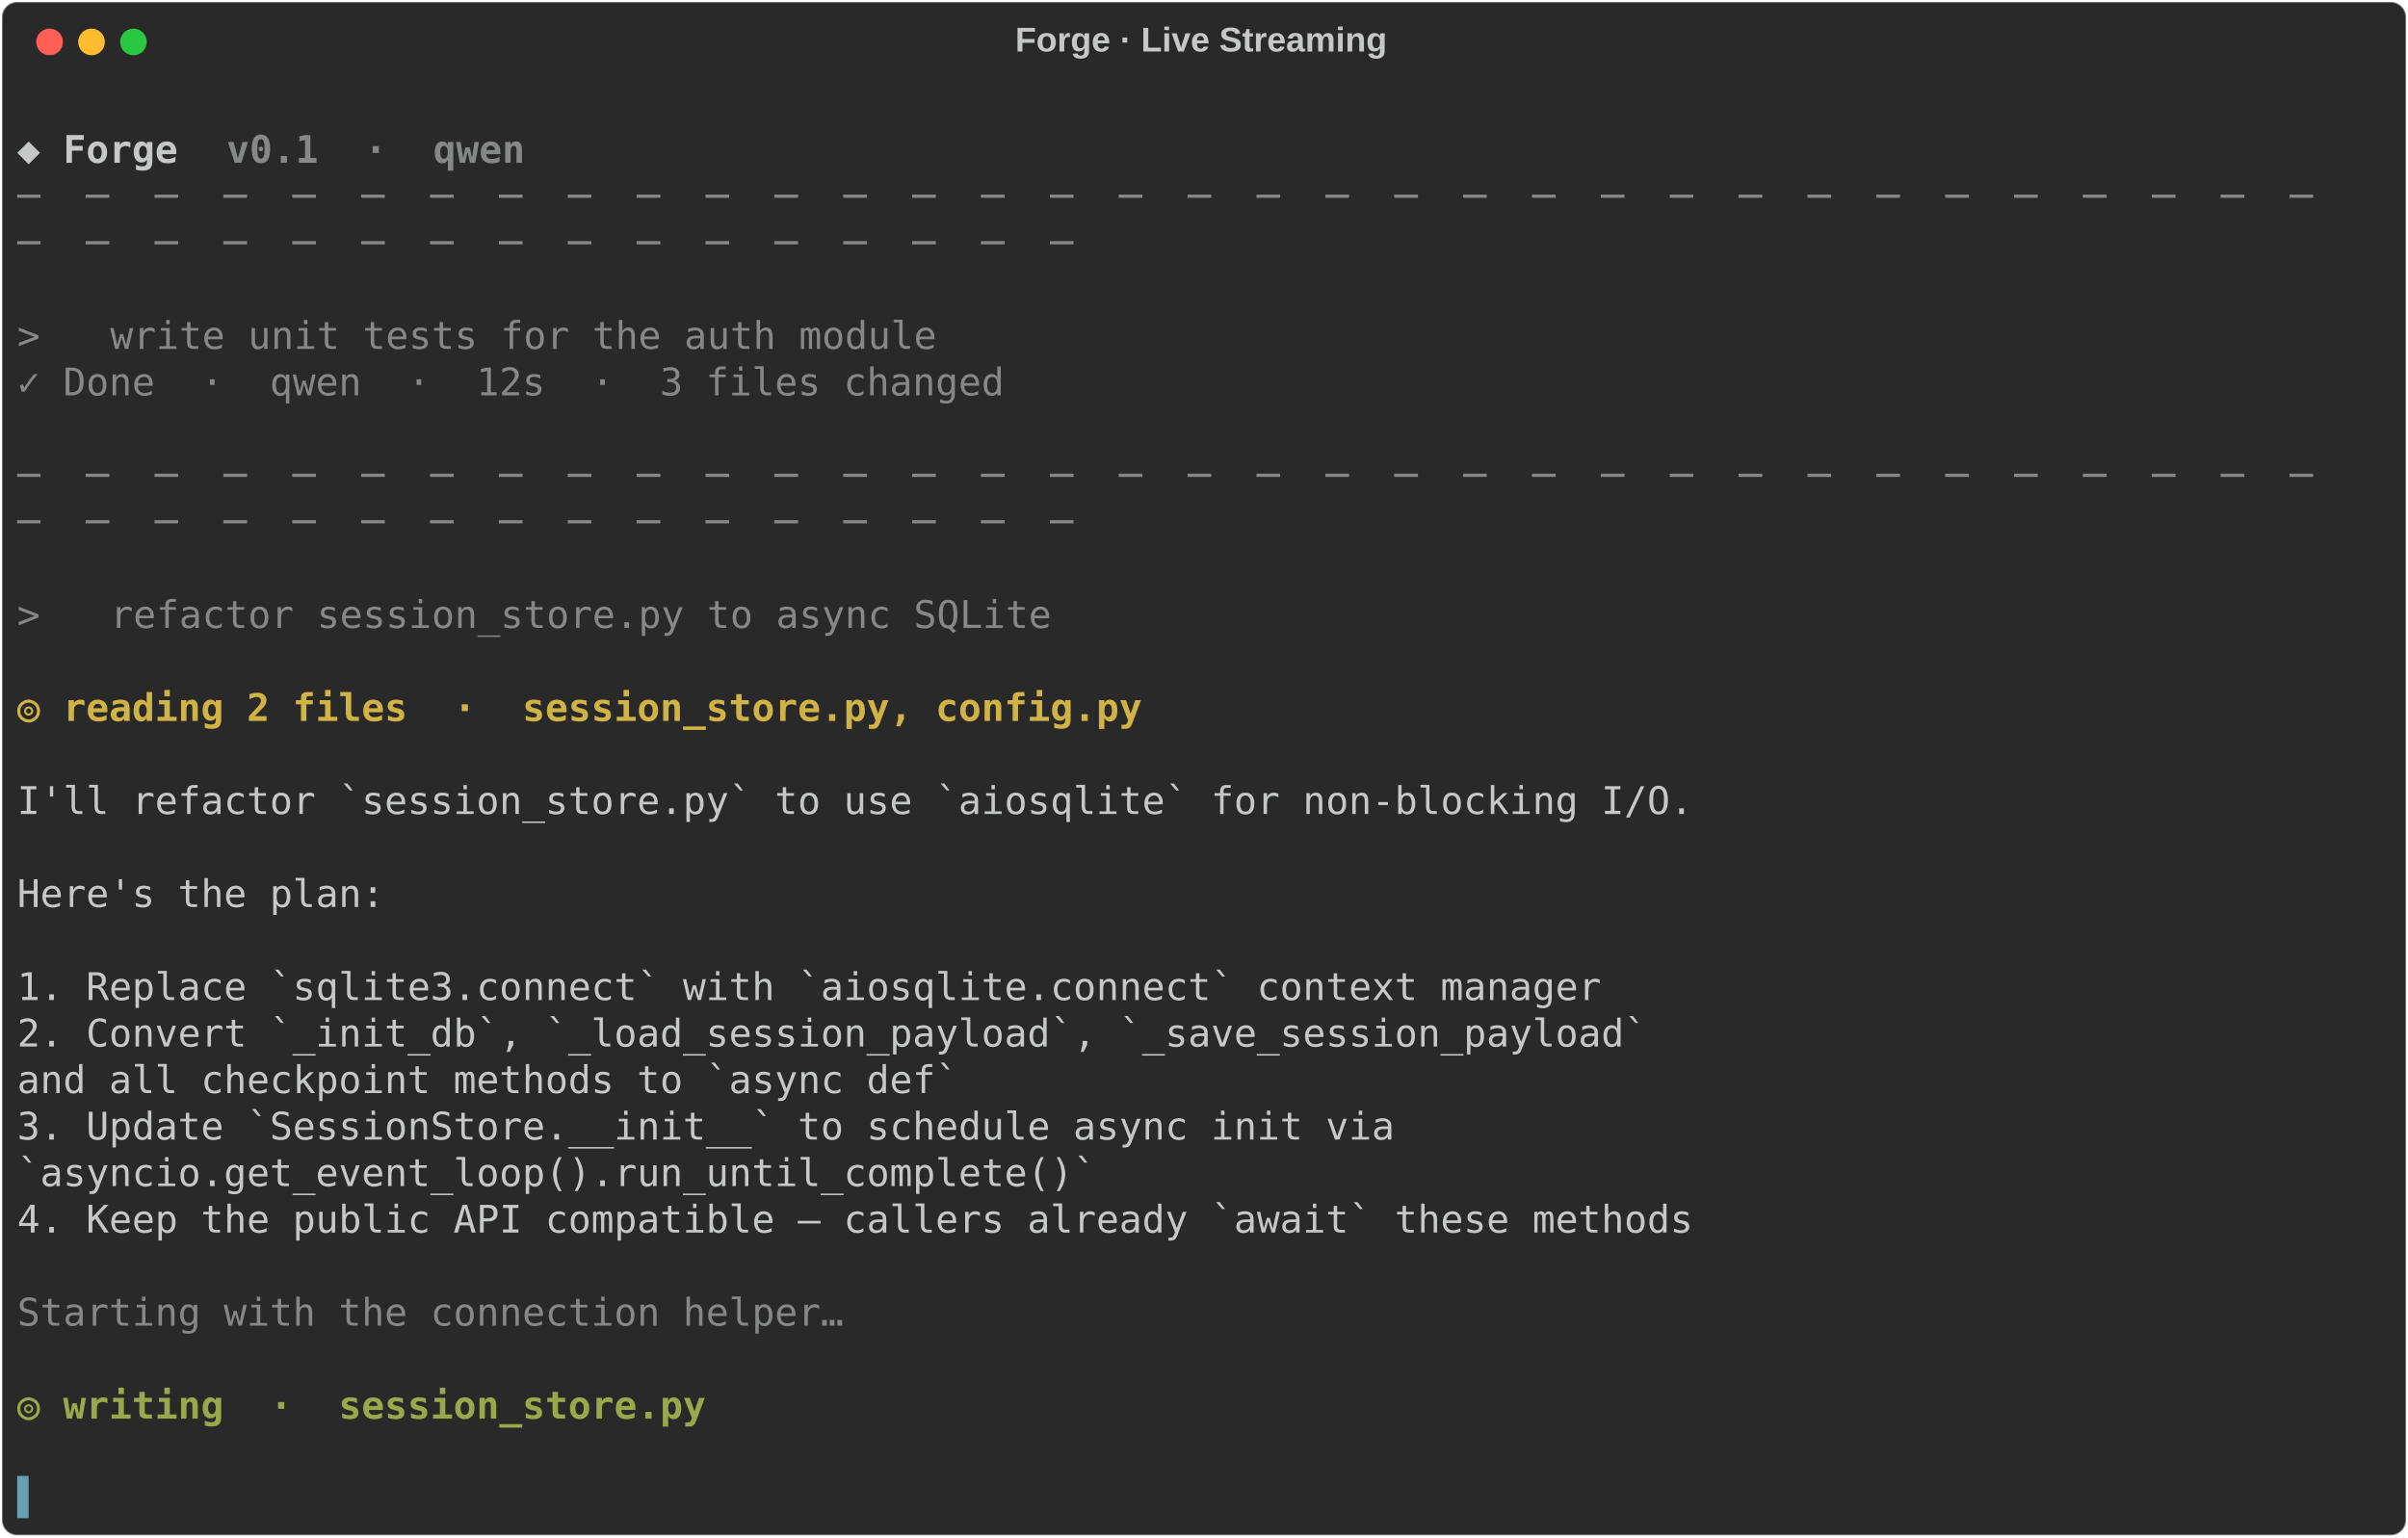
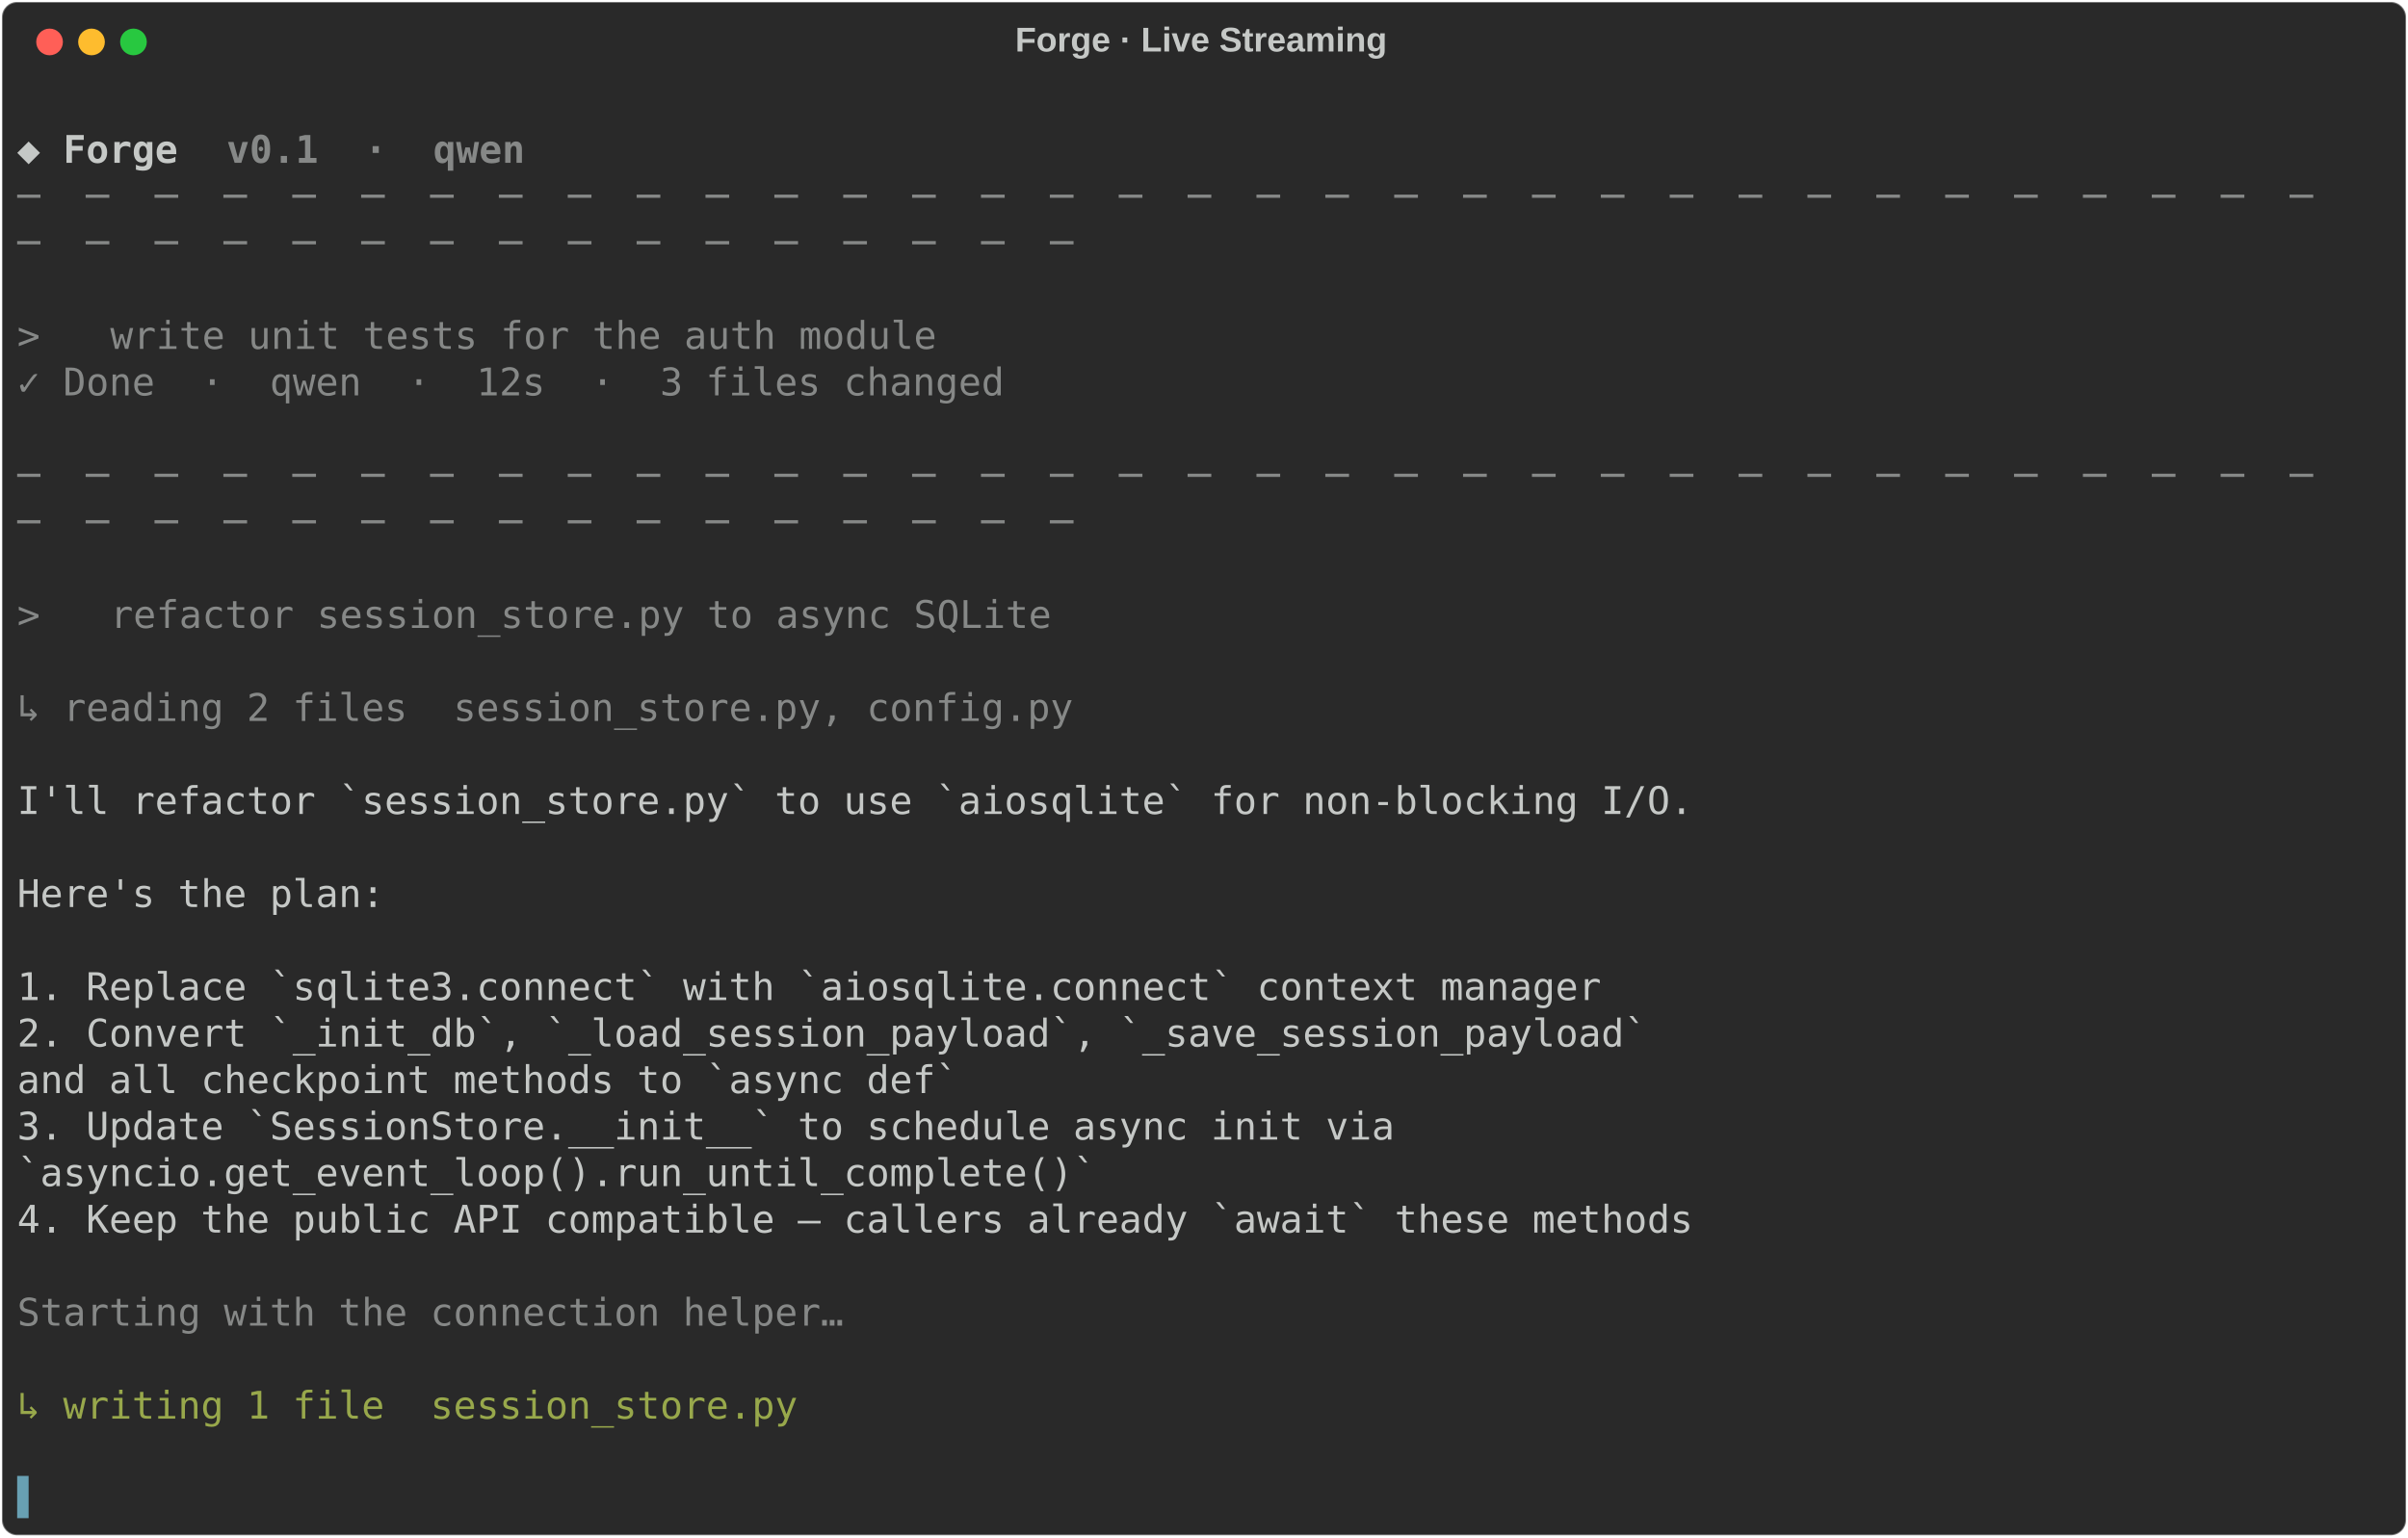
<svg xmlns="http://www.w3.org/2000/svg" class="rich-terminal" viewBox="0 0 1263 806.4">
  <style>

    @font-face {
        font-family: "Fira Code";
        src: local("FiraCode-Regular"),
                url("https://cdnjs.cloudflare.com/ajax/libs/firacode/6.2.0/woff2/FiraCode-Regular.woff2") format("woff2"),
                url("https://cdnjs.cloudflare.com/ajax/libs/firacode/6.2.0/woff/FiraCode-Regular.woff") format("woff");
        font-style: normal;
        font-weight: 400;
    }
    @font-face {
        font-family: "Fira Code";
        src: local("FiraCode-Bold"),
                url("https://cdnjs.cloudflare.com/ajax/libs/firacode/6.2.0/woff2/FiraCode-Bold.woff2") format("woff2"),
                url("https://cdnjs.cloudflare.com/ajax/libs/firacode/6.2.0/woff/FiraCode-Bold.woff") format("woff");
        font-style: bold;
        font-weight: 700;
    }

-     .terminal-2501259079-matrix {
+     .terminal-3453491274-matrix {
        font-family: Fira Code, monospace;
        font-size: 20px;
        line-height: 24.4px;
        font-variant-east-asian: full-width;
    }

-     .terminal-2501259079-title {
+     .terminal-3453491274-title {
        font-size: 18px;
        font-weight: bold;
        font-family: arial;
    }

-     .terminal-2501259079-r1 { fill: #c5c8c6 }
- .terminal-2501259079-r2 { fill: #c5c8c6;font-weight: bold }
- .terminal-2501259079-r3 { fill: #868887;font-weight: bold }
- .terminal-2501259079-r4 { fill: #868887 }
- .terminal-2501259079-r5 { fill: #d0b344;font-weight: bold }
- .terminal-2501259079-r6 { fill: #98a84b;font-weight: bold }
- .terminal-2501259079-r7 { fill: #68a0b3;font-weight: bold }
+     .terminal-3453491274-r1 { fill: #c5c8c6 }
+ .terminal-3453491274-r2 { fill: #c5c8c6;font-weight: bold }
+ .terminal-3453491274-r3 { fill: #868887;font-weight: bold }
+ .terminal-3453491274-r4 { fill: #868887 }
+ .terminal-3453491274-r5 { fill: #98a84b }
+ .terminal-3453491274-r6 { fill: #68a0b3;font-weight: bold }
    </style>
  <defs>
-     <clipPath id="terminal-2501259079-clip-terminal">
+     <clipPath id="terminal-3453491274-clip-terminal">
      <rect x="0" y="0" width="1243.4" height="755.4" />
    </clipPath>
-     <clipPath id="terminal-2501259079-line-0">
+     <clipPath id="terminal-3453491274-line-0">
      <rect x="0" y="1.5" width="1244.4" height="24.65" />
    </clipPath>
-     <clipPath id="terminal-2501259079-line-1">
+     <clipPath id="terminal-3453491274-line-1">
      <rect x="0" y="25.9" width="1244.4" height="24.65" />
    </clipPath>
-     <clipPath id="terminal-2501259079-line-2">
+     <clipPath id="terminal-3453491274-line-2">
      <rect x="0" y="50.3" width="1244.4" height="24.65" />
    </clipPath>
-     <clipPath id="terminal-2501259079-line-3">
+     <clipPath id="terminal-3453491274-line-3">
      <rect x="0" y="74.7" width="1244.4" height="24.65" />
    </clipPath>
-     <clipPath id="terminal-2501259079-line-4">
+     <clipPath id="terminal-3453491274-line-4">
      <rect x="0" y="99.1" width="1244.4" height="24.65" />
    </clipPath>
-     <clipPath id="terminal-2501259079-line-5">
+     <clipPath id="terminal-3453491274-line-5">
      <rect x="0" y="123.5" width="1244.4" height="24.65" />
    </clipPath>
-     <clipPath id="terminal-2501259079-line-6">
+     <clipPath id="terminal-3453491274-line-6">
      <rect x="0" y="147.9" width="1244.4" height="24.65" />
    </clipPath>
-     <clipPath id="terminal-2501259079-line-7">
+     <clipPath id="terminal-3453491274-line-7">
      <rect x="0" y="172.3" width="1244.4" height="24.65" />
    </clipPath>
-     <clipPath id="terminal-2501259079-line-8">
+     <clipPath id="terminal-3453491274-line-8">
      <rect x="0" y="196.7" width="1244.4" height="24.65" />
    </clipPath>
-     <clipPath id="terminal-2501259079-line-9">
+     <clipPath id="terminal-3453491274-line-9">
      <rect x="0" y="221.1" width="1244.4" height="24.65" />
    </clipPath>
-     <clipPath id="terminal-2501259079-line-10">
+     <clipPath id="terminal-3453491274-line-10">
      <rect x="0" y="245.5" width="1244.4" height="24.65" />
    </clipPath>
-     <clipPath id="terminal-2501259079-line-11">
+     <clipPath id="terminal-3453491274-line-11">
      <rect x="0" y="269.9" width="1244.4" height="24.65" />
    </clipPath>
-     <clipPath id="terminal-2501259079-line-12">
+     <clipPath id="terminal-3453491274-line-12">
      <rect x="0" y="294.3" width="1244.4" height="24.65" />
    </clipPath>
-     <clipPath id="terminal-2501259079-line-13">
+     <clipPath id="terminal-3453491274-line-13">
      <rect x="0" y="318.7" width="1244.4" height="24.65" />
    </clipPath>
-     <clipPath id="terminal-2501259079-line-14">
+     <clipPath id="terminal-3453491274-line-14">
      <rect x="0" y="343.1" width="1244.4" height="24.65" />
    </clipPath>
-     <clipPath id="terminal-2501259079-line-15">
+     <clipPath id="terminal-3453491274-line-15">
      <rect x="0" y="367.5" width="1244.4" height="24.65" />
    </clipPath>
-     <clipPath id="terminal-2501259079-line-16">
+     <clipPath id="terminal-3453491274-line-16">
      <rect x="0" y="391.9" width="1244.4" height="24.65" />
    </clipPath>
-     <clipPath id="terminal-2501259079-line-17">
+     <clipPath id="terminal-3453491274-line-17">
      <rect x="0" y="416.3" width="1244.4" height="24.65" />
    </clipPath>
-     <clipPath id="terminal-2501259079-line-18">
+     <clipPath id="terminal-3453491274-line-18">
      <rect x="0" y="440.7" width="1244.4" height="24.65" />
    </clipPath>
-     <clipPath id="terminal-2501259079-line-19">
+     <clipPath id="terminal-3453491274-line-19">
      <rect x="0" y="465.1" width="1244.4" height="24.65" />
    </clipPath>
-     <clipPath id="terminal-2501259079-line-20">
+     <clipPath id="terminal-3453491274-line-20">
      <rect x="0" y="489.5" width="1244.4" height="24.65" />
    </clipPath>
-     <clipPath id="terminal-2501259079-line-21">
+     <clipPath id="terminal-3453491274-line-21">
      <rect x="0" y="513.9" width="1244.4" height="24.65" />
    </clipPath>
-     <clipPath id="terminal-2501259079-line-22">
+     <clipPath id="terminal-3453491274-line-22">
      <rect x="0" y="538.3" width="1244.4" height="24.65" />
    </clipPath>
-     <clipPath id="terminal-2501259079-line-23">
+     <clipPath id="terminal-3453491274-line-23">
      <rect x="0" y="562.7" width="1244.4" height="24.65" />
    </clipPath>
-     <clipPath id="terminal-2501259079-line-24">
+     <clipPath id="terminal-3453491274-line-24">
      <rect x="0" y="587.1" width="1244.4" height="24.65" />
    </clipPath>
-     <clipPath id="terminal-2501259079-line-25">
+     <clipPath id="terminal-3453491274-line-25">
      <rect x="0" y="611.5" width="1244.4" height="24.65" />
    </clipPath>
-     <clipPath id="terminal-2501259079-line-26">
+     <clipPath id="terminal-3453491274-line-26">
      <rect x="0" y="635.9" width="1244.4" height="24.65" />
    </clipPath>
-     <clipPath id="terminal-2501259079-line-27">
+     <clipPath id="terminal-3453491274-line-27">
      <rect x="0" y="660.3" width="1244.4" height="24.65" />
    </clipPath>
-     <clipPath id="terminal-2501259079-line-28">
+     <clipPath id="terminal-3453491274-line-28">
      <rect x="0" y="684.7" width="1244.4" height="24.65" />
    </clipPath>
-     <clipPath id="terminal-2501259079-line-29">
+     <clipPath id="terminal-3453491274-line-29">
      <rect x="0" y="709.1" width="1244.4" height="24.65" />
    </clipPath>
  </defs>
  <rect fill="#292929" stroke="rgba(255,255,255,0.35)" stroke-width="1" x="1" y="1" width="1261" height="804.4" rx="8" />
-   <text class="terminal-2501259079-title" fill="#c5c8c6" text-anchor="middle" x="630" y="27">Forge · Live Streaming</text>
+   <text class="terminal-3453491274-title" fill="#c5c8c6" text-anchor="middle" x="630" y="27">Forge · Live Streaming</text>
  <g transform="translate(26,22)">
    <circle cx="0" cy="0" r="7" fill="#ff5f57" />
    <circle cx="22" cy="0" r="7" fill="#febc2e" />
    <circle cx="44" cy="0" r="7" fill="#28c840" />
  </g>
-   <g transform="translate(9, 41)" clip-path="url(#terminal-2501259079-clip-terminal)">
-     <g class="terminal-2501259079-matrix">
-       <text class="terminal-2501259079-r1" x="1244.4" y="20" textLength="12.2" clip-path="url(#terminal-2501259079-line-0)">
- </text>
-       <text class="terminal-2501259079-r2" x="0" y="44.4" textLength="109.8" clip-path="url(#terminal-2501259079-line-1)">  ◆ Forge</text>
-       <text class="terminal-2501259079-r3" x="109.8" y="44.4" textLength="183" clip-path="url(#terminal-2501259079-line-1)">  v0.1  ·  qwen</text>
-       <text class="terminal-2501259079-r1" x="1244.4" y="44.4" textLength="12.2" clip-path="url(#terminal-2501259079-line-1)">
- </text>
-       <text class="terminal-2501259079-r4" x="0" y="68.8" textLength="1244.4" clip-path="url(#terminal-2501259079-line-2)">  ─  ─  ─  ─  ─  ─  ─  ─  ─  ─  ─  ─  ─  ─  ─  ─  ─  ─  ─  ─  ─  ─  ─  ─  ─  ─  ─  ─  ─  ─  ─  ─  ─  ─</text>
-       <text class="terminal-2501259079-r1" x="1244.4" y="68.8" textLength="12.2" clip-path="url(#terminal-2501259079-line-2)">
- </text>
-       <text class="terminal-2501259079-r4" x="0" y="93.2" textLength="561.2" clip-path="url(#terminal-2501259079-line-3)">─  ─  ─  ─  ─  ─  ─  ─  ─  ─  ─  ─  ─  ─  ─  ─</text>
-       <text class="terminal-2501259079-r1" x="1244.4" y="93.2" textLength="12.2" clip-path="url(#terminal-2501259079-line-3)">
- </text>
-       <text class="terminal-2501259079-r1" x="1244.4" y="117.6" textLength="12.2" clip-path="url(#terminal-2501259079-line-4)">
- </text>
-       <text class="terminal-2501259079-r4" x="0" y="142" textLength="48.8" clip-path="url(#terminal-2501259079-line-5)">  &gt; </text>
-       <text class="terminal-2501259079-r4" x="48.8" y="142" textLength="439.2" clip-path="url(#terminal-2501259079-line-5)">write unit tests for the auth module</text>
-       <text class="terminal-2501259079-r1" x="1244.4" y="142" textLength="12.2" clip-path="url(#terminal-2501259079-line-5)">
- </text>
-       <text class="terminal-2501259079-r4" x="0" y="166.4" textLength="549" clip-path="url(#terminal-2501259079-line-6)">  ✓ Done  ·  qwen  ·  12s  ·  3 files changed</text>
-       <text class="terminal-2501259079-r1" x="1244.4" y="166.4" textLength="12.2" clip-path="url(#terminal-2501259079-line-6)">
- </text>
-       <text class="terminal-2501259079-r1" x="1244.4" y="190.8" textLength="12.2" clip-path="url(#terminal-2501259079-line-7)">
- </text>
-       <text class="terminal-2501259079-r4" x="0" y="215.2" textLength="1244.4" clip-path="url(#terminal-2501259079-line-8)">  ─  ─  ─  ─  ─  ─  ─  ─  ─  ─  ─  ─  ─  ─  ─  ─  ─  ─  ─  ─  ─  ─  ─  ─  ─  ─  ─  ─  ─  ─  ─  ─  ─  ─</text>
-       <text class="terminal-2501259079-r1" x="1244.4" y="215.2" textLength="12.2" clip-path="url(#terminal-2501259079-line-8)">
- </text>
-       <text class="terminal-2501259079-r4" x="0" y="239.6" textLength="561.2" clip-path="url(#terminal-2501259079-line-9)">─  ─  ─  ─  ─  ─  ─  ─  ─  ─  ─  ─  ─  ─  ─  ─</text>
-       <text class="terminal-2501259079-r1" x="1244.4" y="239.6" textLength="12.2" clip-path="url(#terminal-2501259079-line-9)">
- </text>
-       <text class="terminal-2501259079-r1" x="1244.4" y="264" textLength="12.2" clip-path="url(#terminal-2501259079-line-10)">
- </text>
-       <text class="terminal-2501259079-r4" x="0" y="288.4" textLength="48.8" clip-path="url(#terminal-2501259079-line-11)">  &gt; </text>
-       <text class="terminal-2501259079-r4" x="48.8" y="288.4" textLength="500.2" clip-path="url(#terminal-2501259079-line-11)">refactor session_store.py to async SQLite</text>
-       <text class="terminal-2501259079-r1" x="1244.4" y="288.4" textLength="12.2" clip-path="url(#terminal-2501259079-line-11)">
- </text>
-       <text class="terminal-2501259079-r1" x="1244.4" y="312.8" textLength="12.2" clip-path="url(#terminal-2501259079-line-12)">
- </text>
-       <text class="terminal-2501259079-r5" x="0" y="337.2" textLength="622.2" clip-path="url(#terminal-2501259079-line-13)">  ◎ reading 2 files  ·  session_store.py, config.py</text>
-       <text class="terminal-2501259079-r1" x="1244.4" y="337.2" textLength="12.2" clip-path="url(#terminal-2501259079-line-13)">
- </text>
-       <text class="terminal-2501259079-r1" x="1244.4" y="361.6" textLength="12.2" clip-path="url(#terminal-2501259079-line-14)">
- </text>
-       <text class="terminal-2501259079-r1" x="0" y="386" textLength="915" clip-path="url(#terminal-2501259079-line-15)">  I'll refactor `session_store.py` to use `aiosqlite` for non-blocking I/O.</text>
-       <text class="terminal-2501259079-r1" x="1244.4" y="386" textLength="12.2" clip-path="url(#terminal-2501259079-line-15)">
- </text>
-       <text class="terminal-2501259079-r1" x="1244.4" y="410.4" textLength="12.2" clip-path="url(#terminal-2501259079-line-16)">
- </text>
-       <text class="terminal-2501259079-r1" x="0" y="434.8" textLength="219.6" clip-path="url(#terminal-2501259079-line-17)">  Here's the plan:</text>
-       <text class="terminal-2501259079-r1" x="1244.4" y="434.8" textLength="12.2" clip-path="url(#terminal-2501259079-line-17)">
- </text>
-       <text class="terminal-2501259079-r1" x="1244.4" y="459.2" textLength="12.2" clip-path="url(#terminal-2501259079-line-18)">
- </text>
-       <text class="terminal-2501259079-r1" x="0" y="483.6" textLength="866.2" clip-path="url(#terminal-2501259079-line-19)">  1. Replace `sqlite3.connect` with `aiosqlite.connect` context manager</text>
-       <text class="terminal-2501259079-r1" x="1244.4" y="483.6" textLength="12.2" clip-path="url(#terminal-2501259079-line-19)">
- </text>
-       <text class="terminal-2501259079-r1" x="0" y="508" textLength="890.6" clip-path="url(#terminal-2501259079-line-20)">  2. Convert `_init_db`, `_load_session_payload`, `_save_session_payload`</text>
-       <text class="terminal-2501259079-r1" x="1244.4" y="508" textLength="12.2" clip-path="url(#terminal-2501259079-line-20)">
- </text>
-       <text class="terminal-2501259079-r1" x="0" y="532.4" textLength="561.2" clip-path="url(#terminal-2501259079-line-21)">     and all checkpoint methods to `async def`</text>
-       <text class="terminal-2501259079-r1" x="1244.4" y="532.4" textLength="12.2" clip-path="url(#terminal-2501259079-line-21)">
- </text>
-       <text class="terminal-2501259079-r1" x="0" y="556.8" textLength="756.4" clip-path="url(#terminal-2501259079-line-22)">  3. Update `SessionStore.__init__` to schedule async init via</text>
-       <text class="terminal-2501259079-r1" x="1244.4" y="556.8" textLength="12.2" clip-path="url(#terminal-2501259079-line-22)">
- </text>
-       <text class="terminal-2501259079-r1" x="0" y="581.2" textLength="634.4" clip-path="url(#terminal-2501259079-line-23)">     `asyncio.get_event_loop().run_until_complete()`</text>
-       <text class="terminal-2501259079-r1" x="1244.4" y="581.2" textLength="12.2" clip-path="url(#terminal-2501259079-line-23)">
- </text>
-       <text class="terminal-2501259079-r1" x="0" y="605.6" textLength="915" clip-path="url(#terminal-2501259079-line-24)">  4. Keep the public API compatible — callers already `await` these methods</text>
-       <text class="terminal-2501259079-r1" x="1244.4" y="605.6" textLength="12.2" clip-path="url(#terminal-2501259079-line-24)">
- </text>
-       <text class="terminal-2501259079-r1" x="1244.4" y="630" textLength="12.2" clip-path="url(#terminal-2501259079-line-25)">
- </text>
-       <text class="terminal-2501259079-r4" x="0" y="654.4" textLength="463.6" clip-path="url(#terminal-2501259079-line-26)">  Starting with the connection helper…</text>
-       <text class="terminal-2501259079-r1" x="1244.4" y="654.4" textLength="12.2" clip-path="url(#terminal-2501259079-line-26)">
- </text>
-       <text class="terminal-2501259079-r1" x="1244.4" y="678.8" textLength="12.2" clip-path="url(#terminal-2501259079-line-27)">
- </text>
-       <text class="terminal-2501259079-r6" x="0" y="703.2" textLength="390.4" clip-path="url(#terminal-2501259079-line-28)">  ◎ writing  ·  session_store.py</text>
-       <text class="terminal-2501259079-r1" x="1244.4" y="703.2" textLength="12.2" clip-path="url(#terminal-2501259079-line-28)">
- </text>
-       <text class="terminal-2501259079-r1" x="1244.4" y="727.6" textLength="12.2" clip-path="url(#terminal-2501259079-line-29)">
- </text>
-       <text class="terminal-2501259079-r7" x="0" y="752" textLength="36.6" clip-path="url(#terminal-2501259079-line-30)">  ▌</text>
-       <text class="terminal-2501259079-r1" x="1244.4" y="752" textLength="12.2" clip-path="url(#terminal-2501259079-line-30)">
+   <g transform="translate(9, 41)" clip-path="url(#terminal-3453491274-clip-terminal)">
+     <g class="terminal-3453491274-matrix">
+       <text class="terminal-3453491274-r1" x="1244.4" y="20" textLength="12.2" clip-path="url(#terminal-3453491274-line-0)">
+ </text>
+       <text class="terminal-3453491274-r2" x="0" y="44.4" textLength="109.8" clip-path="url(#terminal-3453491274-line-1)">  ◆ Forge</text>
+       <text class="terminal-3453491274-r3" x="109.8" y="44.4" textLength="183" clip-path="url(#terminal-3453491274-line-1)">  v0.1  ·  qwen</text>
+       <text class="terminal-3453491274-r1" x="1244.4" y="44.4" textLength="12.2" clip-path="url(#terminal-3453491274-line-1)">
+ </text>
+       <text class="terminal-3453491274-r4" x="0" y="68.8" textLength="1244.4" clip-path="url(#terminal-3453491274-line-2)">  ─  ─  ─  ─  ─  ─  ─  ─  ─  ─  ─  ─  ─  ─  ─  ─  ─  ─  ─  ─  ─  ─  ─  ─  ─  ─  ─  ─  ─  ─  ─  ─  ─  ─</text>
+       <text class="terminal-3453491274-r1" x="1244.4" y="68.8" textLength="12.2" clip-path="url(#terminal-3453491274-line-2)">
+ </text>
+       <text class="terminal-3453491274-r4" x="0" y="93.2" textLength="561.2" clip-path="url(#terminal-3453491274-line-3)">─  ─  ─  ─  ─  ─  ─  ─  ─  ─  ─  ─  ─  ─  ─  ─</text>
+       <text class="terminal-3453491274-r1" x="1244.4" y="93.2" textLength="12.2" clip-path="url(#terminal-3453491274-line-3)">
+ </text>
+       <text class="terminal-3453491274-r1" x="1244.4" y="117.6" textLength="12.2" clip-path="url(#terminal-3453491274-line-4)">
+ </text>
+       <text class="terminal-3453491274-r4" x="0" y="142" textLength="48.8" clip-path="url(#terminal-3453491274-line-5)">  &gt; </text>
+       <text class="terminal-3453491274-r4" x="48.8" y="142" textLength="439.2" clip-path="url(#terminal-3453491274-line-5)">write unit tests for the auth module</text>
+       <text class="terminal-3453491274-r1" x="1244.4" y="142" textLength="12.2" clip-path="url(#terminal-3453491274-line-5)">
+ </text>
+       <text class="terminal-3453491274-r4" x="0" y="166.4" textLength="549" clip-path="url(#terminal-3453491274-line-6)">  ✓ Done  ·  qwen  ·  12s  ·  3 files changed</text>
+       <text class="terminal-3453491274-r1" x="1244.4" y="166.4" textLength="12.2" clip-path="url(#terminal-3453491274-line-6)">
+ </text>
+       <text class="terminal-3453491274-r1" x="1244.4" y="190.8" textLength="12.2" clip-path="url(#terminal-3453491274-line-7)">
+ </text>
+       <text class="terminal-3453491274-r4" x="0" y="215.2" textLength="1244.4" clip-path="url(#terminal-3453491274-line-8)">  ─  ─  ─  ─  ─  ─  ─  ─  ─  ─  ─  ─  ─  ─  ─  ─  ─  ─  ─  ─  ─  ─  ─  ─  ─  ─  ─  ─  ─  ─  ─  ─  ─  ─</text>
+       <text class="terminal-3453491274-r1" x="1244.4" y="215.2" textLength="12.2" clip-path="url(#terminal-3453491274-line-8)">
+ </text>
+       <text class="terminal-3453491274-r4" x="0" y="239.6" textLength="561.2" clip-path="url(#terminal-3453491274-line-9)">─  ─  ─  ─  ─  ─  ─  ─  ─  ─  ─  ─  ─  ─  ─  ─</text>
+       <text class="terminal-3453491274-r1" x="1244.4" y="239.6" textLength="12.2" clip-path="url(#terminal-3453491274-line-9)">
+ </text>
+       <text class="terminal-3453491274-r1" x="1244.4" y="264" textLength="12.2" clip-path="url(#terminal-3453491274-line-10)">
+ </text>
+       <text class="terminal-3453491274-r4" x="0" y="288.4" textLength="48.8" clip-path="url(#terminal-3453491274-line-11)">  &gt; </text>
+       <text class="terminal-3453491274-r4" x="48.8" y="288.4" textLength="500.2" clip-path="url(#terminal-3453491274-line-11)">refactor session_store.py to async SQLite</text>
+       <text class="terminal-3453491274-r1" x="1244.4" y="288.4" textLength="12.2" clip-path="url(#terminal-3453491274-line-11)">
+ </text>
+       <text class="terminal-3453491274-r1" x="1244.4" y="312.8" textLength="12.2" clip-path="url(#terminal-3453491274-line-12)">
+ </text>
+       <text class="terminal-3453491274-r4" x="0" y="337.2" textLength="585.6" clip-path="url(#terminal-3453491274-line-13)">  ↳ reading 2 files  session_store.py, config.py</text>
+       <text class="terminal-3453491274-r1" x="1244.4" y="337.2" textLength="12.2" clip-path="url(#terminal-3453491274-line-13)">
+ </text>
+       <text class="terminal-3453491274-r1" x="1244.4" y="361.6" textLength="12.2" clip-path="url(#terminal-3453491274-line-14)">
+ </text>
+       <text class="terminal-3453491274-r1" x="0" y="386" textLength="915" clip-path="url(#terminal-3453491274-line-15)">  I'll refactor `session_store.py` to use `aiosqlite` for non-blocking I/O.</text>
+       <text class="terminal-3453491274-r1" x="1244.4" y="386" textLength="12.2" clip-path="url(#terminal-3453491274-line-15)">
+ </text>
+       <text class="terminal-3453491274-r1" x="1244.4" y="410.4" textLength="12.2" clip-path="url(#terminal-3453491274-line-16)">
+ </text>
+       <text class="terminal-3453491274-r1" x="0" y="434.8" textLength="219.6" clip-path="url(#terminal-3453491274-line-17)">  Here's the plan:</text>
+       <text class="terminal-3453491274-r1" x="1244.4" y="434.8" textLength="12.2" clip-path="url(#terminal-3453491274-line-17)">
+ </text>
+       <text class="terminal-3453491274-r1" x="1244.4" y="459.2" textLength="12.2" clip-path="url(#terminal-3453491274-line-18)">
+ </text>
+       <text class="terminal-3453491274-r1" x="0" y="483.6" textLength="866.2" clip-path="url(#terminal-3453491274-line-19)">  1. Replace `sqlite3.connect` with `aiosqlite.connect` context manager</text>
+       <text class="terminal-3453491274-r1" x="1244.4" y="483.6" textLength="12.2" clip-path="url(#terminal-3453491274-line-19)">
+ </text>
+       <text class="terminal-3453491274-r1" x="0" y="508" textLength="890.6" clip-path="url(#terminal-3453491274-line-20)">  2. Convert `_init_db`, `_load_session_payload`, `_save_session_payload`</text>
+       <text class="terminal-3453491274-r1" x="1244.4" y="508" textLength="12.2" clip-path="url(#terminal-3453491274-line-20)">
+ </text>
+       <text class="terminal-3453491274-r1" x="0" y="532.4" textLength="561.2" clip-path="url(#terminal-3453491274-line-21)">     and all checkpoint methods to `async def`</text>
+       <text class="terminal-3453491274-r1" x="1244.4" y="532.4" textLength="12.2" clip-path="url(#terminal-3453491274-line-21)">
+ </text>
+       <text class="terminal-3453491274-r1" x="0" y="556.8" textLength="756.4" clip-path="url(#terminal-3453491274-line-22)">  3. Update `SessionStore.__init__` to schedule async init via</text>
+       <text class="terminal-3453491274-r1" x="1244.4" y="556.8" textLength="12.2" clip-path="url(#terminal-3453491274-line-22)">
+ </text>
+       <text class="terminal-3453491274-r1" x="0" y="581.2" textLength="634.4" clip-path="url(#terminal-3453491274-line-23)">     `asyncio.get_event_loop().run_until_complete()`</text>
+       <text class="terminal-3453491274-r1" x="1244.4" y="581.2" textLength="12.2" clip-path="url(#terminal-3453491274-line-23)">
+ </text>
+       <text class="terminal-3453491274-r1" x="0" y="605.6" textLength="915" clip-path="url(#terminal-3453491274-line-24)">  4. Keep the public API compatible — callers already `await` these methods</text>
+       <text class="terminal-3453491274-r1" x="1244.4" y="605.6" textLength="12.2" clip-path="url(#terminal-3453491274-line-24)">
+ </text>
+       <text class="terminal-3453491274-r1" x="1244.4" y="630" textLength="12.2" clip-path="url(#terminal-3453491274-line-25)">
+ </text>
+       <text class="terminal-3453491274-r4" x="0" y="654.4" textLength="463.6" clip-path="url(#terminal-3453491274-line-26)">  Starting with the connection helper…</text>
+       <text class="terminal-3453491274-r1" x="1244.4" y="654.4" textLength="12.2" clip-path="url(#terminal-3453491274-line-26)">
+ </text>
+       <text class="terminal-3453491274-r1" x="1244.4" y="678.8" textLength="12.2" clip-path="url(#terminal-3453491274-line-27)">
+ </text>
+       <text class="terminal-3453491274-r5" x="0" y="703.2" textLength="439.2" clip-path="url(#terminal-3453491274-line-28)">  ↳ writing 1 file  session_store.py</text>
+       <text class="terminal-3453491274-r1" x="1244.4" y="703.2" textLength="12.2" clip-path="url(#terminal-3453491274-line-28)">
+ </text>
+       <text class="terminal-3453491274-r1" x="1244.4" y="727.6" textLength="12.2" clip-path="url(#terminal-3453491274-line-29)">
+ </text>
+       <text class="terminal-3453491274-r6" x="0" y="752" textLength="36.6" clip-path="url(#terminal-3453491274-line-30)">  ▌</text>
+       <text class="terminal-3453491274-r1" x="1244.4" y="752" textLength="12.2" clip-path="url(#terminal-3453491274-line-30)">
</text>
    </g>
  </g>
</svg>
